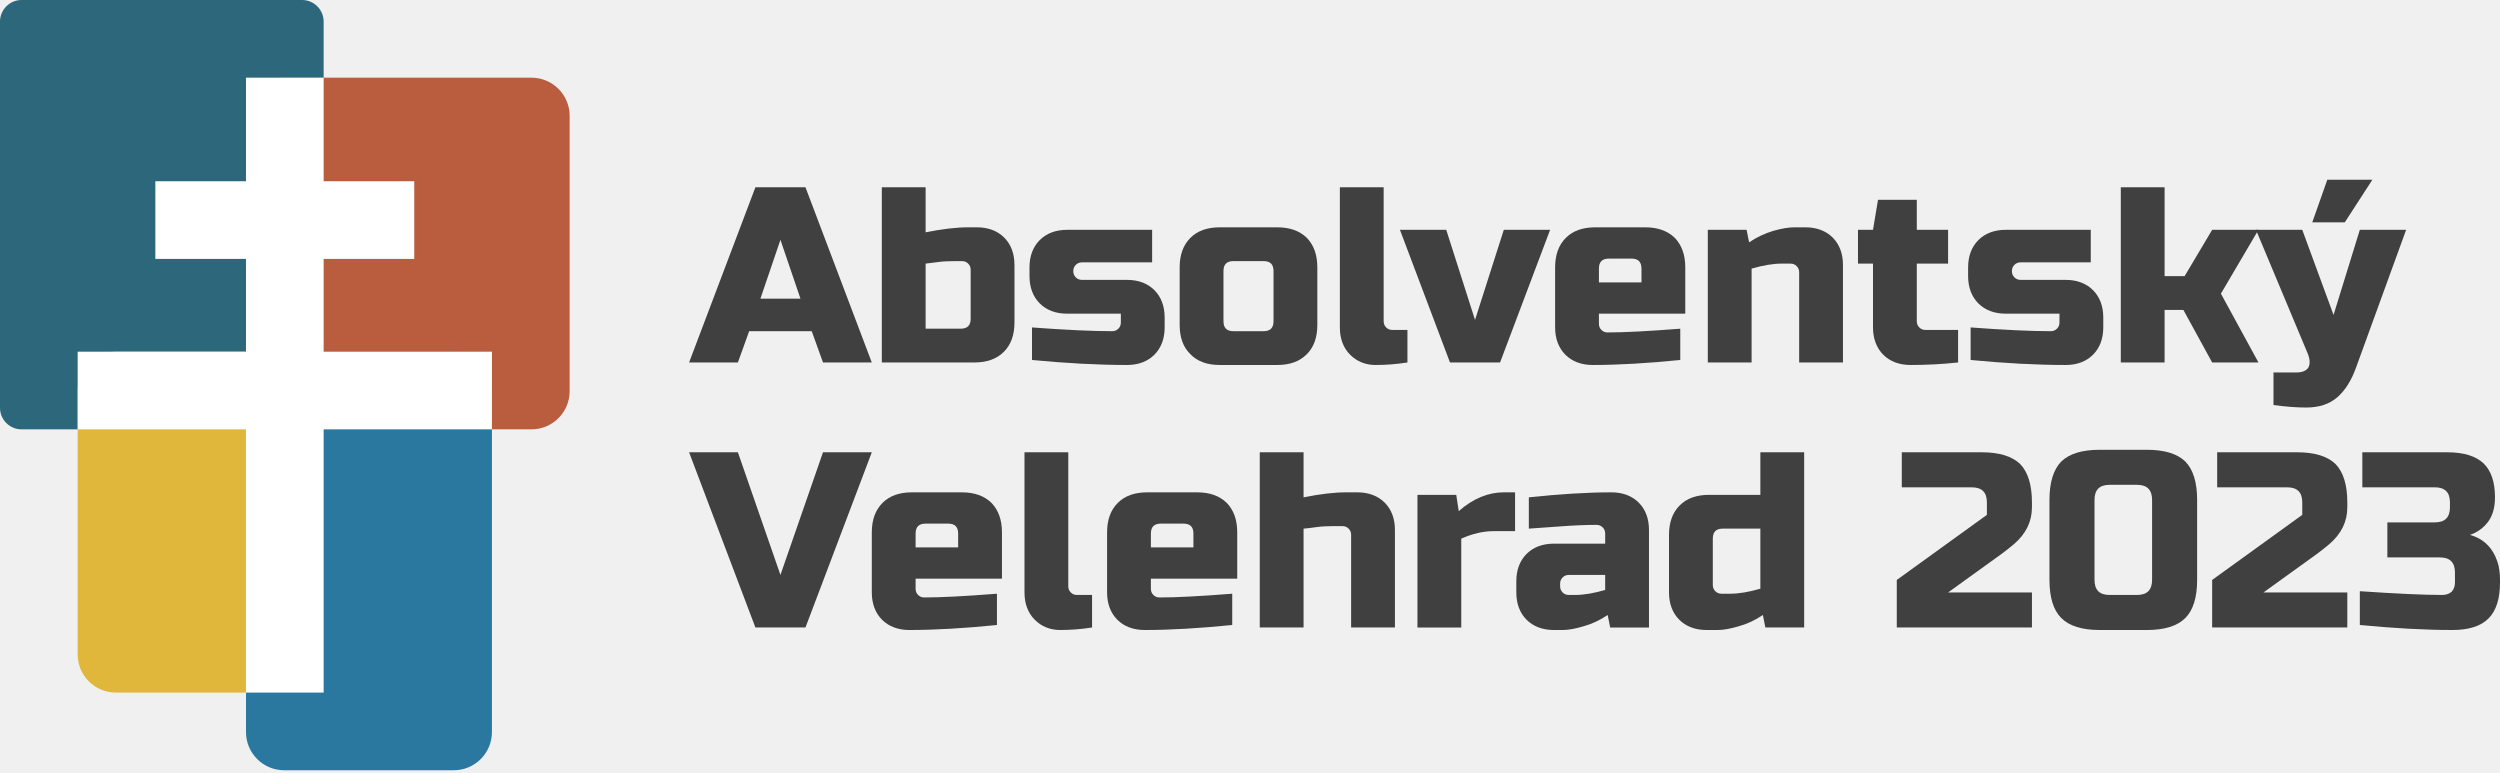
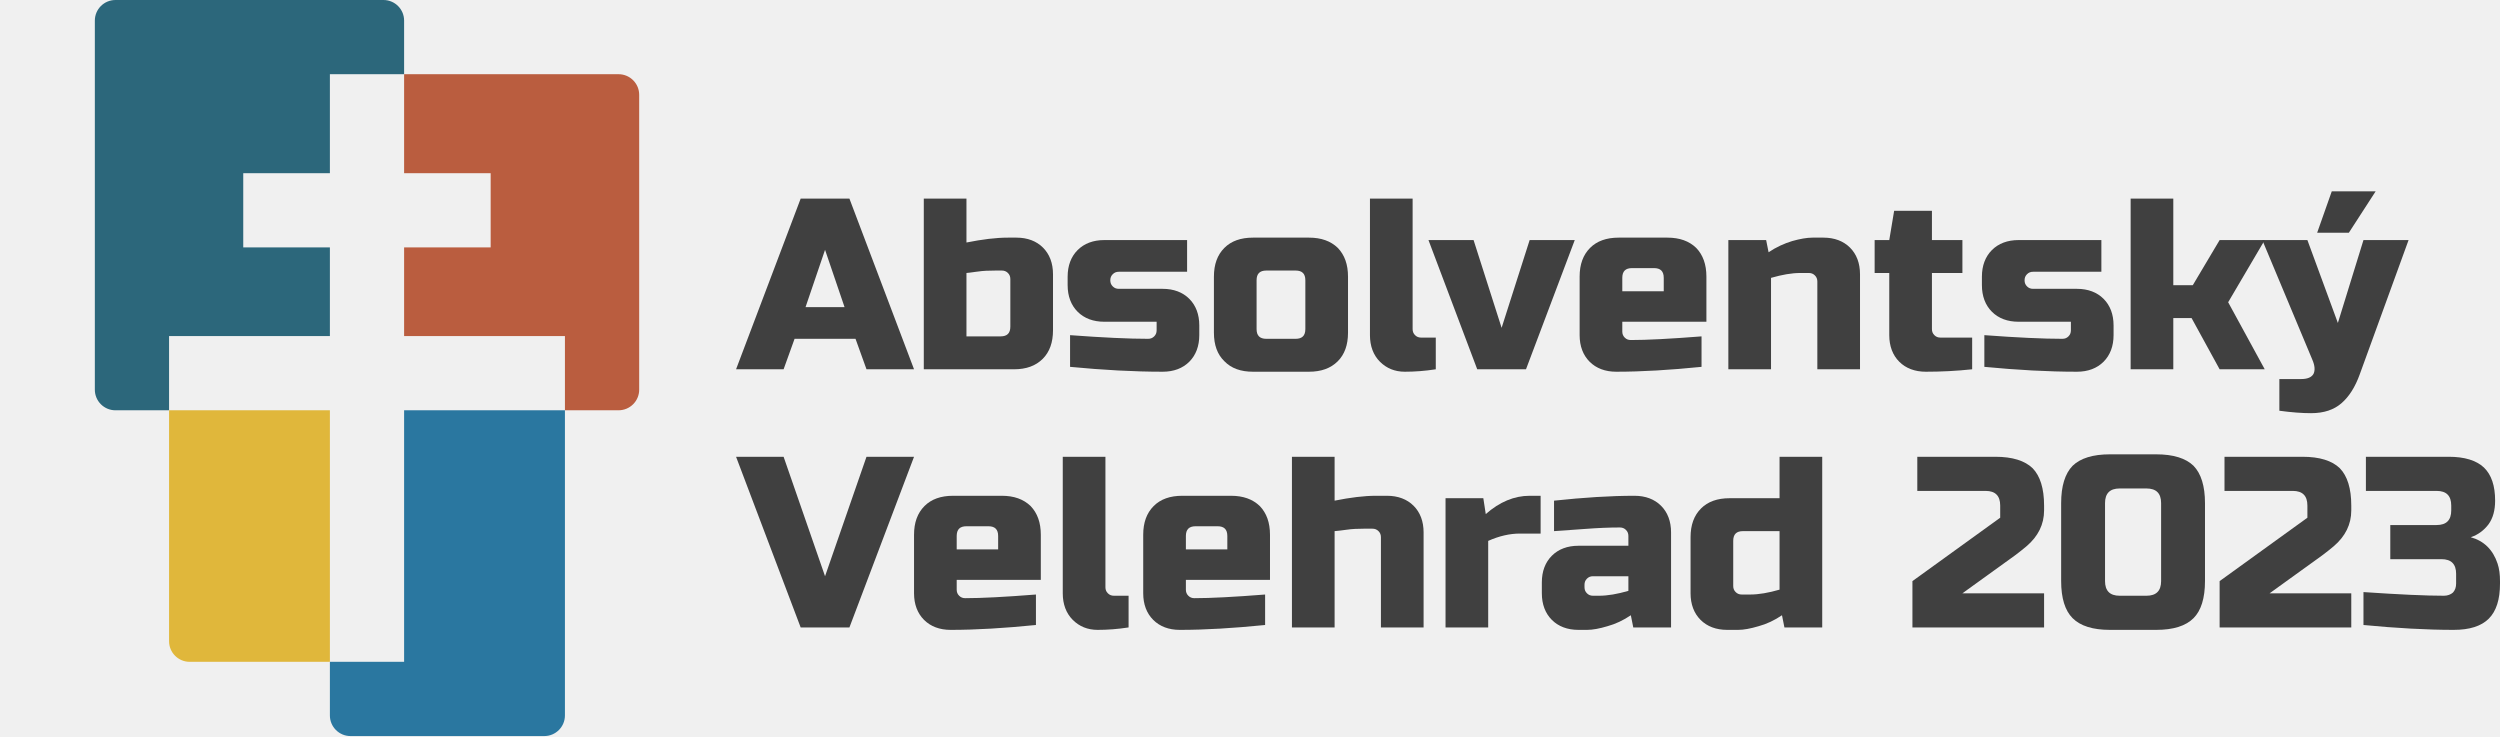
- <svg xmlns="http://www.w3.org/2000/svg" width="751" height="232" viewBox="0 0 751 232" fill="none">
-   <path d="M221.662 108.889H207L226.925 56.256H241.963L261.889 108.889H247.227L243.843 99.49H225.046L221.662 108.889ZM228.429 89.715H240.46L234.444 72.046L228.429 89.715Z" fill="#404040" />
-   <path d="M291.589 81.069C291.589 80.317 291.363 79.715 290.837 79.189C290.31 78.662 289.709 78.437 288.957 78.437H287.077C284.972 78.437 283.167 78.512 281.664 78.738C280.085 78.963 278.882 79.114 278.055 79.189V98.738H288.581C290.611 98.738 291.589 97.761 291.589 95.731V81.069ZM278.055 69.79C282.942 68.813 287.153 68.286 290.837 68.286H293.468C296.852 68.286 299.634 69.339 301.664 71.369C303.694 73.399 304.747 76.181 304.747 79.565V96.858C304.747 100.618 303.694 103.55 301.589 105.656C299.408 107.836 296.476 108.889 292.717 108.889H264.896V56.256H278.055V69.79Z" fill="#404040" />
-   <path d="M310.01 98.362C320.161 99.114 328.206 99.49 334.071 99.49C334.823 99.49 335.425 99.264 335.951 98.738C336.477 98.212 336.703 97.61 336.703 96.858V94.227H320.537C317.154 94.227 314.371 93.174 312.341 91.144C310.311 89.114 309.259 86.332 309.259 82.948V80.317C309.259 76.933 310.311 74.151 312.341 72.121C314.371 70.091 317.154 69.038 320.537 69.038H346.102V78.813H325.048C324.297 78.813 323.695 79.038 323.169 79.565C322.642 80.091 322.417 80.692 322.417 81.444C322.417 82.196 322.642 82.798 323.169 83.324C323.695 83.85 324.297 84.076 325.048 84.076H338.583C341.966 84.076 344.748 85.129 346.778 87.159C348.809 89.189 349.861 91.971 349.861 95.355V98.362C349.861 101.746 348.809 104.528 346.778 106.558C344.748 108.588 341.966 109.641 338.583 109.641C329.71 109.641 320.161 109.114 310.01 108.137V98.362Z" fill="#404040" />
-   <path d="M395.727 97.61C395.727 101.37 394.674 104.302 392.569 106.408C390.388 108.588 387.456 109.641 383.696 109.641H366.403C362.643 109.641 359.711 108.588 357.605 106.408C355.425 104.302 354.372 101.37 354.372 97.61V80.317C354.372 76.557 355.425 73.625 357.605 71.444C359.711 69.339 362.643 68.286 366.403 68.286H383.696C387.456 68.286 390.388 69.339 392.569 71.444C394.674 73.625 395.727 76.557 395.727 80.317V97.61ZM382.569 81.445C382.569 79.414 381.591 78.437 379.561 78.437H370.538C368.508 78.437 367.531 79.414 367.531 81.445V96.483C367.531 98.513 368.508 99.49 370.538 99.49H379.561C381.591 99.49 382.569 98.513 382.569 96.483V81.445Z" fill="#404040" />
-   <path d="M422.795 108.889C419.412 109.415 416.254 109.641 413.246 109.641C410.164 109.641 407.607 108.588 405.577 106.558C403.547 104.528 402.494 101.746 402.494 98.362V56.256H415.652V96.483C415.652 97.234 415.878 97.836 416.404 98.362C416.931 98.889 417.532 99.114 418.284 99.114H422.795V108.889Z" fill="#404040" />
-   <path d="M451.743 69.038H465.654L450.616 108.889H435.578L420.54 69.038H434.45L443.097 96.106L451.743 69.038Z" fill="#404040" />
-   <path d="M483.323 77.685C481.293 77.685 480.316 78.662 480.316 80.693V84.828H493.098V80.693C493.098 78.662 492.121 77.685 490.09 77.685H483.323ZM504.753 108.137C495.053 109.114 486.331 109.641 478.436 109.641C475.052 109.641 472.27 108.588 470.24 106.558C468.21 104.528 467.157 101.746 467.157 98.362V80.317C467.157 76.557 468.21 73.625 470.391 71.444C472.496 69.339 475.428 68.286 479.188 68.286H494.226C497.985 68.286 500.918 69.339 503.098 71.444C505.204 73.625 506.256 76.557 506.256 80.317V94.227H480.316V97.234C480.316 97.986 480.541 98.588 481.068 99.114C481.594 99.641 482.195 99.866 482.947 99.866C487.91 99.866 495.203 99.49 504.753 98.738V108.137Z" fill="#404040" />
-   <path d="M535.205 79.189C532.573 79.189 529.565 79.715 526.182 80.693V108.889H513.024V69.038H524.678L525.43 72.798C527.761 71.219 530.242 70.091 532.723 69.339C535.13 68.662 537.235 68.286 538.964 68.286H542.348C545.731 68.286 548.513 69.339 550.544 71.369C552.574 73.399 553.626 76.181 553.626 79.565V108.889H540.468V81.82C540.468 81.069 540.242 80.467 539.716 79.941C539.19 79.414 538.588 79.189 537.836 79.189H535.205Z" fill="#404040" />
-   <path d="M588.213 108.888C583.326 109.415 578.589 109.64 573.927 109.64C570.544 109.64 567.762 108.588 565.731 106.558C563.701 104.527 562.649 101.745 562.649 98.362V79.189H558.137V69.038H562.649L564.152 60.015H575.807V69.038H585.206V79.189H575.807V96.482C575.807 97.234 576.032 97.836 576.559 98.362C577.085 98.888 577.687 99.114 578.439 99.114H588.213V108.888Z" fill="#404040" />
-   <path d="M591.973 98.362C602.124 99.114 610.169 99.49 616.034 99.49C616.786 99.49 617.387 99.264 617.914 98.738C618.44 98.212 618.666 97.61 618.666 96.858V94.227H602.5C599.116 94.227 596.334 93.174 594.304 91.144C592.274 89.114 591.221 86.332 591.221 82.948V80.317C591.221 76.933 592.274 74.151 594.304 72.121C596.334 70.091 599.116 69.038 602.5 69.038H628.064V78.813H607.011C606.259 78.813 605.658 79.038 605.131 79.565C604.605 80.091 604.379 80.692 604.379 81.444C604.379 82.196 604.605 82.798 605.131 83.324C605.658 83.85 606.259 84.076 607.011 84.076H620.545C623.929 84.076 626.711 85.129 628.741 87.159C630.771 89.189 631.824 91.971 631.824 95.355V98.362C631.824 101.746 630.771 104.528 628.741 106.558C626.711 108.588 623.929 109.641 620.545 109.641C611.673 109.641 602.124 109.114 591.973 108.137V98.362Z" fill="#404040" />
-   <path d="M650.245 93.099V108.889H637.087V56.256H650.245V82.948H656.261L664.532 69.038H678.442L667.163 88.212L678.442 108.889H664.532L655.885 93.099H650.245Z" fill="#404040" />
-   <path d="M692.728 122.423C690.097 122.423 686.788 122.197 682.954 121.671V111.896H689.721C691.601 111.896 692.879 111.37 693.48 110.317C694.007 109.264 693.931 107.761 693.104 105.881L677.69 69.038H691.601L700.999 94.602L708.894 69.038H722.804L707.766 110.392C706.338 114.377 704.458 117.31 702.127 119.34C699.796 121.37 696.714 122.423 692.728 122.423ZM694.608 66.782L699.12 54H712.654L704.383 66.782H694.608Z" fill="#404040" />
-   <path d="M234.444 172.711L247.227 135.868H261.889L241.963 188.5H226.925L207 135.868H221.662L234.444 172.711Z" fill="#404040" />
-   <path d="M278.054 157.297C276.024 157.297 275.047 158.275 275.047 160.305V164.44H287.829V160.305C287.829 158.275 286.852 157.297 284.821 157.297H278.054ZM299.483 187.749C289.784 188.726 281.062 189.253 273.167 189.253C269.783 189.253 267.001 188.2 264.971 186.17C262.941 184.14 261.888 181.358 261.888 177.974V159.929C261.888 156.169 262.941 153.237 265.122 151.056C267.227 148.951 270.159 147.898 273.919 147.898H288.957C292.716 147.898 295.649 148.951 297.829 151.056C299.935 153.237 300.987 156.169 300.987 159.929V173.839H275.047V176.846C275.047 177.598 275.272 178.2 275.799 178.726C276.325 179.253 276.926 179.478 277.678 179.478C282.641 179.478 289.934 179.102 299.483 178.35V187.749Z" fill="#404040" />
-   <path d="M328.056 188.5C324.672 189.027 321.514 189.252 318.507 189.252C315.424 189.252 312.868 188.2 310.837 186.17C308.807 184.139 307.755 181.357 307.755 177.974V135.868H320.913V176.094C320.913 176.846 321.138 177.448 321.665 177.974C322.191 178.5 322.793 178.726 323.545 178.726H328.056V188.5Z" fill="#404040" />
-   <path d="M348.733 157.297C346.703 157.297 345.726 158.275 345.726 160.305V164.44H358.508V160.305C358.508 158.275 357.53 157.297 355.5 157.297H348.733ZM370.162 187.749C360.463 188.726 351.741 189.253 343.846 189.253C340.462 189.253 337.68 188.2 335.65 186.17C333.62 184.14 332.567 181.358 332.567 177.974V159.929C332.567 156.169 333.62 153.237 335.801 151.056C337.906 148.951 340.838 147.898 344.598 147.898H359.636C363.395 147.898 366.328 148.951 368.508 151.056C370.614 153.237 371.666 156.169 371.666 159.929V173.839H345.726V176.846C345.726 177.598 345.951 178.2 346.478 178.726C347.004 179.253 347.605 179.478 348.357 179.478C353.32 179.478 360.613 179.102 370.162 178.35V187.749Z" fill="#404040" />
-   <path d="M391.592 149.402C396.479 148.424 400.69 147.898 404.374 147.898H407.757C411.141 147.898 413.923 148.951 415.953 150.981C417.983 153.011 419.036 155.793 419.036 159.176V188.5H405.878V160.68C405.878 159.928 405.652 159.327 405.126 158.8C404.599 158.274 403.998 158.049 403.246 158.049H400.614C398.735 158.049 397.005 158.124 395.426 158.349C393.847 158.575 392.569 158.725 391.592 158.8V188.5H378.433V135.868H391.592V149.402Z" fill="#404040" />
-   <path d="M448.736 159.553C445.578 159.553 442.345 160.305 438.961 161.808V188.501H425.803V148.65H437.457L438.209 153.538C442.495 149.778 447.007 147.898 451.744 147.898H455.127V159.553H448.736Z" fill="#404040" />
-   <path d="M473.173 178.726C475.804 178.726 478.812 178.2 482.196 177.222V172.711H471.293C470.541 172.711 469.94 172.937 469.413 173.463C468.887 173.989 468.661 174.591 468.661 175.343V176.095C468.661 176.846 468.887 177.448 469.413 177.974C469.94 178.501 470.541 178.726 471.293 178.726H473.173ZM459.263 149.402C468.436 148.425 476.707 147.898 484.075 147.898C487.459 147.898 490.241 148.951 492.271 150.981C494.301 153.011 495.354 155.793 495.354 159.177V188.501H483.699L482.948 184.741C480.617 186.32 478.211 187.448 475.729 188.125C473.248 188.877 471.143 189.253 469.413 189.253H466.782C463.398 189.253 460.616 188.2 458.586 186.17C456.556 184.14 455.503 181.358 455.503 177.974V174.591C455.503 171.207 456.556 168.425 458.586 166.395C460.616 164.365 463.398 163.312 466.782 163.312H482.196V160.305C482.196 159.553 481.97 158.951 481.444 158.425C480.917 157.899 480.316 157.673 479.564 157.673C476.331 157.673 472.722 157.823 468.812 158.124C464.827 158.425 461.669 158.651 459.263 158.801V149.402Z" fill="#404040" />
-   <path d="M530.317 188.5L529.565 184.741C527.235 186.32 524.828 187.448 522.347 188.124C519.791 188.876 517.761 189.252 516.031 189.252H512.648C509.264 189.252 506.482 188.2 504.452 186.17C502.422 184.139 501.369 181.357 501.369 177.974V160.68C501.369 156.921 502.422 153.988 504.602 151.808C506.708 149.702 509.64 148.65 513.4 148.65H528.814V135.868H541.972V188.5H530.317ZM519.791 178.35C522.422 178.35 525.43 177.823 528.814 176.846V158.8H517.535C515.505 158.8 514.527 159.778 514.527 161.808V175.718C514.527 176.47 514.753 177.072 515.279 177.598C515.806 178.124 516.407 178.35 517.159 178.35H519.791Z" fill="#404040" />
-   <path d="M610.395 152.409C610.395 156.695 608.59 160.379 604.981 163.462C603.853 164.44 602.65 165.342 601.372 166.319L585.206 177.974H610.395V188.5H569.792V174.214L596.861 154.665V150.906C596.861 147.898 595.357 146.394 592.349 146.394H571.296V135.868H595.357C600.62 135.868 604.455 137.071 606.861 139.401C609.192 141.808 610.395 145.642 610.395 150.906V152.409Z" fill="#404040" />
-   <path d="M646.486 150.153C646.486 147.146 644.982 145.642 641.975 145.642H633.704C630.696 145.642 629.192 147.146 629.192 150.153V174.214C629.192 177.222 630.696 178.726 633.704 178.726H641.975C644.982 178.726 646.486 177.222 646.486 174.214V150.153ZM660.02 174.214C660.02 179.477 658.817 183.312 656.486 185.643C654.08 188.049 650.246 189.252 644.982 189.252H630.696C625.433 189.252 621.598 188.049 619.192 185.643C616.861 183.312 615.658 179.477 615.658 174.214V150.153C615.658 144.89 616.861 141.055 619.192 138.649C621.598 136.318 625.433 135.115 630.696 135.115H644.982C650.246 135.115 654.08 136.318 656.486 138.649C658.817 141.055 660.02 144.89 660.02 150.153V174.214Z" fill="#404040" />
-   <path d="M705.134 152.409C705.134 156.695 703.33 160.379 699.72 163.462C698.593 164.44 697.39 165.342 696.111 166.319L679.945 177.974H705.134V188.5H664.531V174.214L691.6 154.665V150.906C691.6 147.898 690.096 146.394 687.089 146.394H666.035V135.868H690.096C695.359 135.868 699.194 137.071 701.6 139.401C703.931 141.808 705.134 145.642 705.134 150.906V152.409Z" fill="#404040" />
-   <path d="M736.714 189.252C728.368 189.252 719.044 188.726 708.894 187.749V177.598C719.946 178.35 728.217 178.726 733.706 178.726C734.834 178.726 735.812 178.35 736.488 177.748C737.165 176.996 737.466 176.094 737.466 174.966V171.959C737.466 168.951 735.962 167.447 732.954 167.447H717.164V156.921H731.451C734.458 156.921 735.962 155.417 735.962 152.409V150.906C735.962 147.898 734.458 146.394 731.451 146.394H709.645V135.868H735.21C740.097 135.868 743.707 136.995 746.037 139.176C748.368 141.432 749.496 144.815 749.496 149.402C749.496 152.409 748.819 154.815 747.466 156.695C746.037 158.575 744.233 159.928 741.977 160.68C746.037 161.808 748.819 164.515 750.248 168.801C750.774 170.38 751 172.184 751 174.214V174.966C751 179.854 749.872 183.463 747.541 185.794C745.21 188.124 741.601 189.252 736.714 189.252Z" fill="#404040" />
-   <path d="M0 6.481C0 2.902 2.902 0 6.481 0H90.739C94.319 0 97.221 2.902 97.221 6.481V122.498C97.221 126.078 94.319 128.979 90.739 128.979H6.481C2.902 128.979 0 126.078 0 122.498V6.481Z" fill="#2C677B" />
-   <path fill-rule="evenodd" clip-rule="evenodd" d="M97.221 117.114C97.221 110.784 92.082 105.646 85.753 105.646H34.8C28.471 105.646 23.333 110.784 23.333 117.114V196.584C23.333 202.913 28.471 208.052 34.8 208.052H85.753C92.082 208.052 97.221 202.913 97.221 196.584V117.114Z" fill="#E0B73B" />
-   <path fill-rule="evenodd" clip-rule="evenodd" d="M171.119 34.801C171.119 28.471 165.981 23.333 159.652 23.333H85.366C79.037 23.333 73.899 28.471 73.899 34.801V117.512C73.899 123.841 79.037 128.98 85.366 128.98H159.652C165.981 128.98 171.119 123.841 171.119 117.512V34.801Z" fill="#BA5D3F" />
-   <path fill-rule="evenodd" clip-rule="evenodd" d="M147.776 117.114C147.776 110.784 142.637 105.646 136.309 105.646H85.366C79.037 105.646 73.899 110.784 73.899 117.114V219.917C73.899 226.246 79.037 231.385 85.366 231.385H136.309C142.637 231.385 147.776 226.246 147.776 219.917V117.114Z" fill="#2A77A0" />
-   <path d="M97.22 23.333H73.888V208.052H97.22V23.333Z" fill="white" />
-   <path d="M124.442 54.444H46.666V77.777H124.442V54.444Z" fill="white" />
-   <path d="M147.775 105.646H23.333V128.979H147.775V105.646Z" fill="white" />
+ <svg xmlns="http://www.w3.org/2000/svg" width="771" height="227" viewBox="0 0 771 227" fill="none">
+   <path d="M241.662 113.889H227L246.925 61.256H261.963L281.889 113.889H267.227L263.843 104.49H245.046L241.662 113.889ZM248.429 94.716H260.46L254.444 77.046L248.429 94.716Z" fill="#404040" />
+   <path d="M311.589 86.069C311.589 85.317 311.363 84.715 310.837 84.189C310.31 83.663 309.709 83.437 308.957 83.437H307.077C304.972 83.437 303.167 83.512 301.664 83.738C300.085 83.963 298.882 84.114 298.055 84.189V103.738H308.581C310.611 103.738 311.589 102.761 311.589 100.731V86.069ZM298.055 74.79C302.942 73.813 307.153 73.286 310.837 73.286H313.468C316.852 73.286 319.634 74.339 321.664 76.369C323.694 78.399 324.747 81.181 324.747 84.565V101.858C324.747 105.618 323.694 108.55 321.589 110.656C319.408 112.836 316.476 113.889 312.717 113.889H284.896V61.256H298.055V74.79Z" fill="#404040" />
+   <path d="M330.01 103.362C340.161 104.114 348.206 104.49 354.071 104.49C354.823 104.49 355.425 104.264 355.951 103.738C356.477 103.212 356.703 102.61 356.703 101.858V99.227H340.537C337.154 99.227 334.371 98.174 332.341 96.144C330.311 94.114 329.259 91.332 329.259 87.948V85.317C329.259 81.933 330.311 79.151 332.341 77.121C334.371 75.091 337.154 74.038 340.537 74.038H366.102V83.813H345.048C344.297 83.813 343.695 84.038 343.169 84.565C342.642 85.091 342.417 85.692 342.417 86.444C342.417 87.196 342.642 87.798 343.169 88.324C343.695 88.85 344.297 89.076 345.048 89.076H358.583C361.966 89.076 364.748 90.129 366.778 92.159C368.809 94.189 369.861 96.971 369.861 100.355V103.362C369.861 106.746 368.809 109.528 366.778 111.558C364.748 113.588 361.966 114.641 358.583 114.641C349.71 114.641 340.161 114.114 330.01 113.137V103.362Z" fill="#404040" />
+   <path d="M415.727 102.61C415.727 106.37 414.674 109.302 412.569 111.408C410.388 113.588 407.456 114.641 403.696 114.641H386.403C382.643 114.641 379.711 113.588 377.605 111.408C375.425 109.302 374.372 106.37 374.372 102.61V85.317C374.372 81.557 375.425 78.625 377.605 76.444C379.711 74.339 382.643 73.286 386.403 73.286H403.696C407.456 73.286 410.388 74.339 412.569 76.444C414.674 78.625 415.727 81.557 415.727 85.317V102.61ZM402.569 86.445C402.569 84.415 401.591 83.437 399.561 83.437H390.538C388.508 83.437 387.531 84.415 387.531 86.445V101.483C387.531 103.513 388.508 104.49 390.538 104.49H399.561C401.591 104.49 402.569 103.513 402.569 101.483V86.445Z" fill="#404040" />
+   <path d="M442.795 113.889C439.412 114.415 436.254 114.641 433.246 114.641C430.164 114.641 427.607 113.588 425.577 111.558C423.547 109.528 422.494 106.746 422.494 103.362V61.256H435.652V101.483C435.652 102.234 435.878 102.836 436.404 103.362C436.931 103.889 437.532 104.114 438.284 104.114H442.795V113.889Z" fill="#404040" />
+   <path d="M471.743 74.038H485.654L470.616 113.889H455.578L440.54 74.038H454.45L463.097 101.106L471.743 74.038Z" fill="#404040" />
+   <path d="M503.323 82.685C501.293 82.685 500.316 83.663 500.316 85.693V89.828H513.098V85.693C513.098 83.663 512.121 82.685 510.09 82.685H503.323ZM524.753 113.137C515.053 114.114 506.331 114.641 498.436 114.641C495.052 114.641 492.27 113.588 490.24 111.558C488.21 109.528 487.157 106.746 487.157 103.362V85.317C487.157 81.557 488.21 78.625 490.391 76.444C492.496 74.339 495.428 73.286 499.188 73.286H514.226C517.985 73.286 520.918 74.339 523.098 76.444C525.204 78.625 526.256 81.557 526.256 85.317V99.227H500.316V102.234C500.316 102.986 500.541 103.588 501.068 104.114C501.594 104.641 502.195 104.866 502.947 104.866C507.91 104.866 515.203 104.49 524.753 103.738V113.137Z" fill="#404040" />
+   <path d="M555.205 84.189C552.573 84.189 549.565 84.715 546.182 85.693V113.889H533.024V74.038H544.678L545.43 77.798C547.761 76.219 550.242 75.091 552.723 74.339C555.13 73.662 557.235 73.286 558.964 73.286H562.348C565.731 73.286 568.513 74.339 570.544 76.369C572.574 78.399 573.626 81.181 573.626 84.565V113.889H560.468V86.82C560.468 86.069 560.242 85.467 559.716 84.941C559.19 84.415 558.588 84.189 557.836 84.189H555.205Z" fill="#404040" />
+   <path d="M608.213 113.888C603.326 114.415 598.589 114.64 593.927 114.64C590.544 114.64 587.762 113.588 585.731 111.558C583.701 109.527 582.649 106.745 582.649 103.362V84.188H578.137V74.038H582.649L584.152 65.015H595.807V74.038H605.206V84.188H595.807V101.482C595.807 102.234 596.032 102.836 596.559 103.362C597.085 103.888 597.687 104.114 598.439 104.114H608.213V113.888Z" fill="#404040" />
+   <path d="M611.973 103.362C622.124 104.114 630.169 104.49 636.034 104.49C636.786 104.49 637.387 104.264 637.914 103.738C638.44 103.212 638.666 102.61 638.666 101.858V99.227H622.5C619.116 99.227 616.334 98.174 614.304 96.144C612.274 94.114 611.221 91.332 611.221 87.948V85.317C611.221 81.933 612.274 79.151 614.304 77.121C616.334 75.091 619.116 74.038 622.5 74.038H648.064V83.813H627.011C626.259 83.813 625.658 84.038 625.131 84.565C624.605 85.091 624.379 85.692 624.379 86.444C624.379 87.196 624.605 87.798 625.131 88.324C625.658 88.85 626.259 89.076 627.011 89.076H640.545C643.929 89.076 646.711 90.129 648.741 92.159C650.771 94.189 651.824 96.971 651.824 100.355V103.362C651.824 106.746 650.771 109.528 648.741 111.558C646.711 113.588 643.929 114.641 640.545 114.641C631.673 114.641 622.124 114.114 611.973 113.137V103.362Z" fill="#404040" />
+   <path d="M670.245 98.099V113.889H657.087V61.256H670.245V87.948H676.261L684.532 74.038H698.442L687.163 93.212L698.442 113.889H684.532L675.885 98.099H670.245Z" fill="#404040" />
+   <path d="M712.728 127.423C710.097 127.423 706.788 127.197 702.954 126.671V116.896H709.721C711.601 116.896 712.879 116.37 713.48 115.317C714.007 114.264 713.931 112.761 713.104 110.881L697.69 74.038H711.601L720.999 99.602L728.894 74.038H742.804L727.766 115.392C726.338 119.377 724.458 122.31 722.127 124.34C719.796 126.37 716.714 127.423 712.728 127.423ZM714.608 71.782L719.12 59H732.654L724.383 71.782H714.608Z" fill="#404040" />
+   <path d="M254.444 177.711L267.227 140.868H281.889L261.963 193.5H246.925L227 140.868H241.662L254.444 177.711Z" fill="#404040" />
+   <path d="M298.054 162.297C296.024 162.297 295.047 163.275 295.047 165.305V169.44H307.829V165.305C307.829 163.275 306.852 162.297 304.821 162.297H298.054ZM319.483 192.749C309.784 193.726 301.062 194.253 293.167 194.253C289.783 194.253 287.001 193.2 284.971 191.17C282.941 189.14 281.888 186.358 281.888 182.974V164.929C281.888 161.169 282.941 158.237 285.122 156.056C287.227 153.951 290.159 152.898 293.919 152.898H308.957C312.716 152.898 315.649 153.951 317.829 156.056C319.935 158.237 320.987 161.169 320.987 164.929V178.839H295.047V181.846C295.047 182.598 295.272 183.2 295.799 183.726C296.325 184.252 296.926 184.478 297.678 184.478C302.641 184.478 309.934 184.102 319.483 183.35V192.749Z" fill="#404040" />
+   <path d="M348.056 193.5C344.672 194.027 341.514 194.252 338.507 194.252C335.424 194.252 332.868 193.2 330.837 191.17C328.807 189.139 327.755 186.357 327.755 182.974V140.868H340.913V181.094C340.913 181.846 341.138 182.448 341.665 182.974C342.191 183.5 342.793 183.726 343.545 183.726H348.056V193.5Z" fill="#404040" />
+   <path d="M368.733 162.297C366.703 162.297 365.726 163.275 365.726 165.305V169.44H378.508V165.305C378.508 163.275 377.53 162.297 375.5 162.297H368.733ZM390.162 192.749C380.463 193.726 371.741 194.253 363.846 194.253C360.462 194.253 357.68 193.2 355.65 191.17C353.62 189.14 352.567 186.358 352.567 182.974V164.929C352.567 161.169 353.62 158.237 355.801 156.056C357.906 153.951 360.838 152.898 364.598 152.898H379.636C383.395 152.898 386.328 153.951 388.508 156.056C390.614 158.237 391.666 161.169 391.666 164.929V178.839H365.726V181.846C365.726 182.598 365.951 183.2 366.478 183.726C367.004 184.252 367.605 184.478 368.357 184.478C373.32 184.478 380.613 184.102 390.162 183.35V192.749Z" fill="#404040" />
+   <path d="M411.592 154.402C416.479 153.424 420.69 152.898 424.374 152.898H427.757C431.141 152.898 433.923 153.951 435.953 155.981C437.983 158.011 439.036 160.793 439.036 164.176V193.5H425.878V165.68C425.878 164.928 425.652 164.327 425.126 163.8C424.599 163.274 423.998 163.049 423.246 163.049H420.614C418.735 163.049 417.005 163.124 415.426 163.349C413.847 163.575 412.569 163.725 411.592 163.8V193.5H398.433V140.868H411.592V154.402Z" fill="#404040" />
+   <path d="M468.736 164.553C465.578 164.553 462.345 165.305 458.961 166.808V193.501H445.803V153.65H457.457L458.209 158.538C462.495 154.778 467.007 152.898 471.744 152.898H475.127V164.553H468.736Z" fill="#404040" />
+   <path d="M493.173 183.726C495.804 183.726 498.812 183.2 502.196 182.222V177.711H491.293C490.541 177.711 489.94 177.937 489.413 178.463C488.887 178.989 488.661 179.591 488.661 180.343V181.095C488.661 181.846 488.887 182.448 489.413 182.974C489.94 183.501 490.541 183.726 491.293 183.726H493.173ZM479.263 154.402C488.436 153.425 496.707 152.898 504.075 152.898C507.459 152.898 510.241 153.951 512.271 155.981C514.301 158.011 515.354 160.793 515.354 164.177V193.501H503.699L502.948 189.741C500.617 191.32 498.211 192.448 495.729 193.125C493.248 193.877 491.143 194.253 489.413 194.253H486.782C483.398 194.253 480.616 193.2 478.586 191.17C476.556 189.14 475.503 186.358 475.503 182.974V179.591C475.503 176.207 476.556 173.425 478.586 171.395C480.616 169.365 483.398 168.312 486.782 168.312H502.196V165.305C502.196 164.553 501.97 163.951 501.444 163.425C500.917 162.899 500.316 162.673 499.564 162.673C496.331 162.673 492.722 162.823 488.812 163.124C484.827 163.425 481.669 163.65 479.263 163.801V154.402Z" fill="#404040" />
+   <path d="M550.317 193.5L549.565 189.741C547.235 191.32 544.828 192.448 542.347 193.124C539.791 193.876 537.761 194.252 536.031 194.252H532.648C529.264 194.252 526.482 193.2 524.452 191.17C522.422 189.139 521.369 186.357 521.369 182.974V165.68C521.369 161.921 522.422 158.988 524.602 156.808C526.708 154.702 529.64 153.65 533.4 153.65H548.814V140.868H561.972V193.5H550.317ZM539.791 183.35C542.422 183.35 545.43 182.823 548.814 181.846V163.8H537.535C535.505 163.8 534.527 164.778 534.527 166.808V180.718C534.527 181.47 534.753 182.072 535.279 182.598C535.806 183.124 536.407 183.35 537.159 183.35H539.791Z" fill="#404040" />
+   <path d="M630.395 157.409C630.395 161.695 628.59 165.379 624.981 168.462C623.853 169.44 622.65 170.342 621.372 171.319L605.206 182.974H630.395V193.5H589.792V179.214L616.861 159.665V155.906C616.861 152.898 615.357 151.394 612.349 151.394H591.296V140.868H615.357C620.62 140.868 624.455 142.071 626.861 144.401C629.192 146.808 630.395 150.642 630.395 155.906V157.409Z" fill="#404040" />
+   <path d="M666.486 155.153C666.486 152.146 664.982 150.642 661.975 150.642H653.704C650.696 150.642 649.192 152.146 649.192 155.153V179.214C649.192 182.222 650.696 183.726 653.704 183.726H661.975C664.982 183.726 666.486 182.222 666.486 179.214V155.153ZM680.02 179.214C680.02 184.477 678.817 188.312 676.486 190.643C674.08 193.049 670.246 194.252 664.982 194.252H650.696C645.433 194.252 641.598 193.049 639.192 190.643C636.861 188.312 635.658 184.477 635.658 179.214V155.153C635.658 149.89 636.861 146.055 639.192 143.649C641.598 141.318 645.433 140.115 650.696 140.115H664.982C670.246 140.115 674.08 141.318 676.486 143.649C678.817 146.055 680.02 149.89 680.02 155.153V179.214Z" fill="#404040" />
+   <path d="M725.134 157.409C725.134 161.695 723.33 165.379 719.72 168.462C718.593 169.44 717.39 170.342 716.111 171.319L699.945 182.974H725.134V193.5H684.531V179.214L711.6 159.665V155.906C711.6 152.898 710.096 151.394 707.089 151.394H686.035V140.868H710.096C715.359 140.868 719.194 142.071 721.6 144.401C723.931 146.808 725.134 150.642 725.134 155.906V157.409Z" fill="#404040" />
+   <path d="M756.714 194.252C748.368 194.252 739.044 193.726 728.894 192.749V182.598C739.946 183.35 748.217 183.726 753.706 183.726C754.834 183.726 755.812 183.35 756.488 182.748C757.165 181.996 757.466 181.094 757.466 179.966V176.959C757.466 173.951 755.962 172.447 752.954 172.447H737.164V161.921H751.451C754.458 161.921 755.962 160.417 755.962 157.409V155.906C755.962 152.898 754.458 151.394 751.451 151.394H729.645V140.868H755.21C760.097 140.868 763.707 141.995 766.037 144.176C768.368 146.432 769.496 149.815 769.496 154.402C769.496 157.409 768.819 159.815 767.466 161.695C766.037 163.575 764.233 164.928 761.977 165.68C766.037 166.808 768.819 169.515 770.248 173.801C770.774 175.38 771 177.184 771 179.214V179.966C771 184.854 769.872 188.463 767.541 190.794C765.21 193.124 761.601 194.252 756.714 194.252Z" fill="#404040" />
+   <path fill-rule="evenodd" clip-rule="evenodd" d="M52.14 126.535L35.608 126.536C32.097 126.536 29.249 123.689 29.249 120.177V6.359C29.249 2.847 32.097 0.001 35.608 0.001H118.269C121.781 0.001 124.627 2.847 124.627 6.359V22.886H101.737V53.407H75.018V76.297H101.737V103.644H52.14V126.535Z" fill="#2C677B" />
+   <path fill-rule="evenodd" clip-rule="evenodd" d="M52.14 126.535V197.751C52.14 201.26 54.989 204.109 58.499 204.109L101.737 204.104V126.535H52.14Z" fill="#E0B73B" />
+   <path fill-rule="evenodd" clip-rule="evenodd" d="M174.224 126.53H190.768C194.277 126.53 197.126 123.681 197.126 120.171V29.244C197.126 25.735 194.277 22.886 190.768 22.886H124.627V53.407H151.321V76.297H124.627V103.644H174.224V126.53Z" fill="#BA5D3F" />
+   <path fill-rule="evenodd" clip-rule="evenodd" d="M101.737 204.104V220.641C101.737 224.151 104.586 227 108.095 227H167.865C171.375 227 174.224 224.151 174.224 220.641V126.535H124.627V204.104H101.737Z" fill="#2A77A0" />
</svg>
